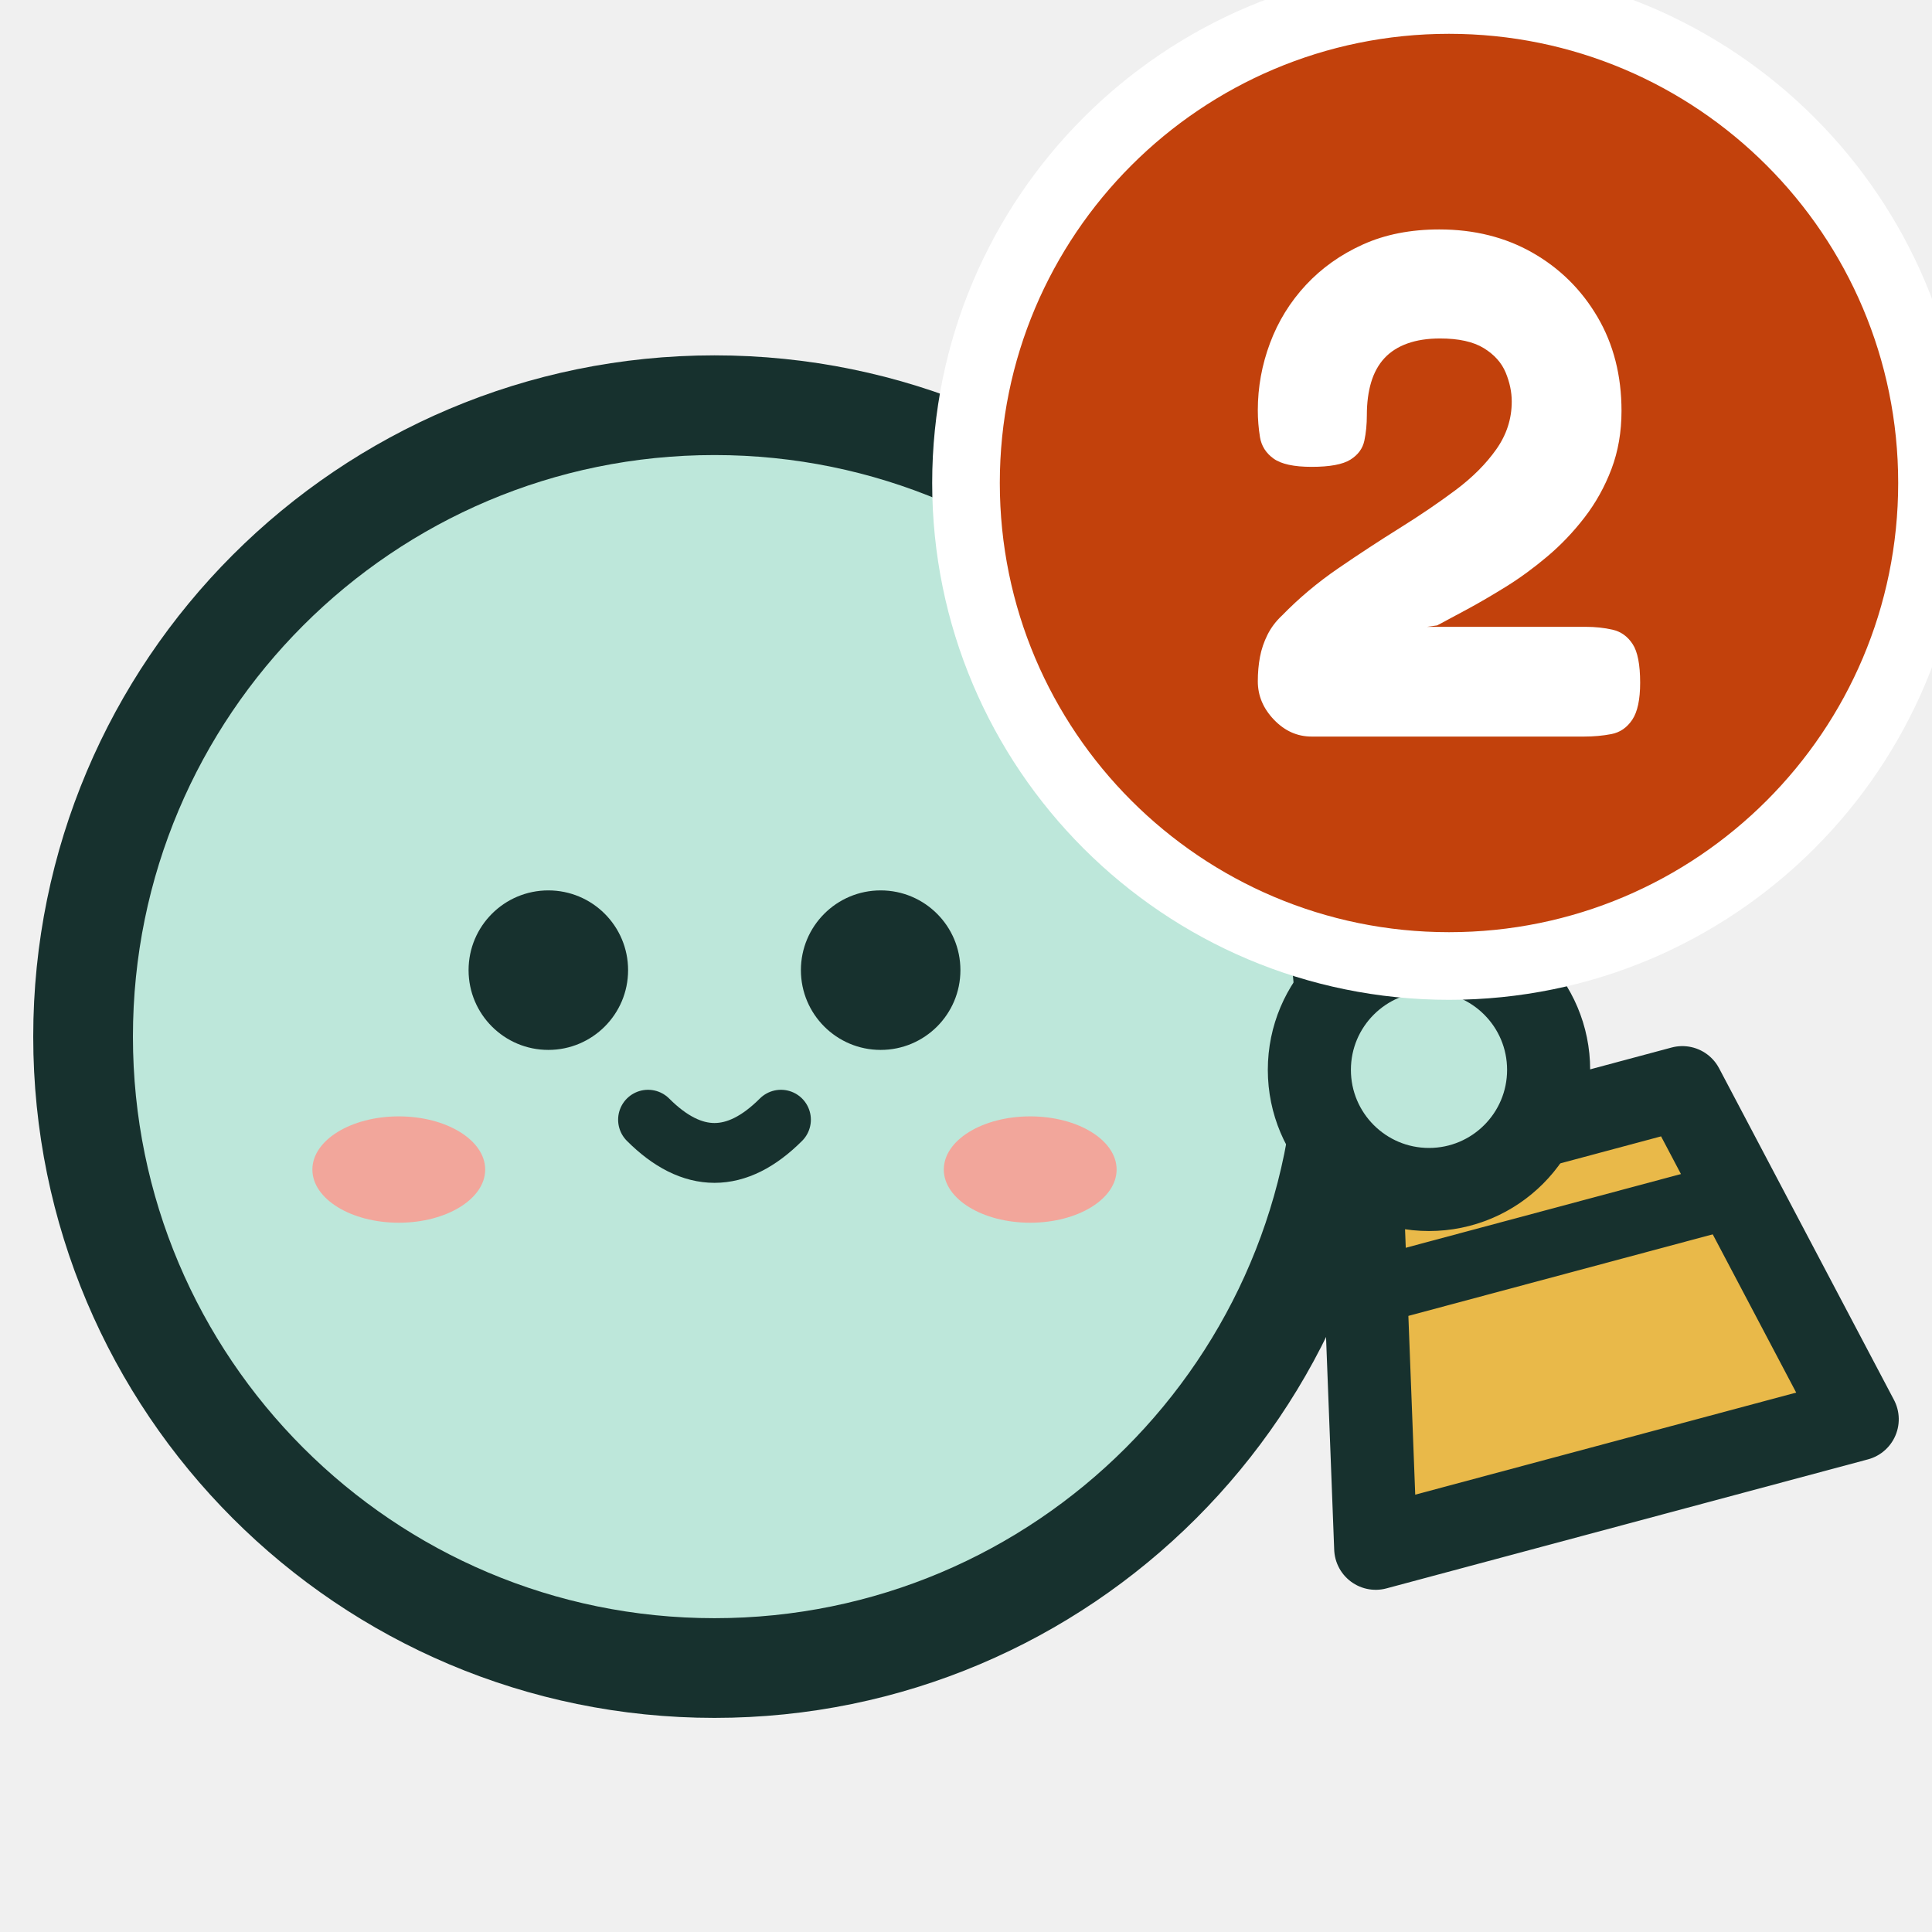
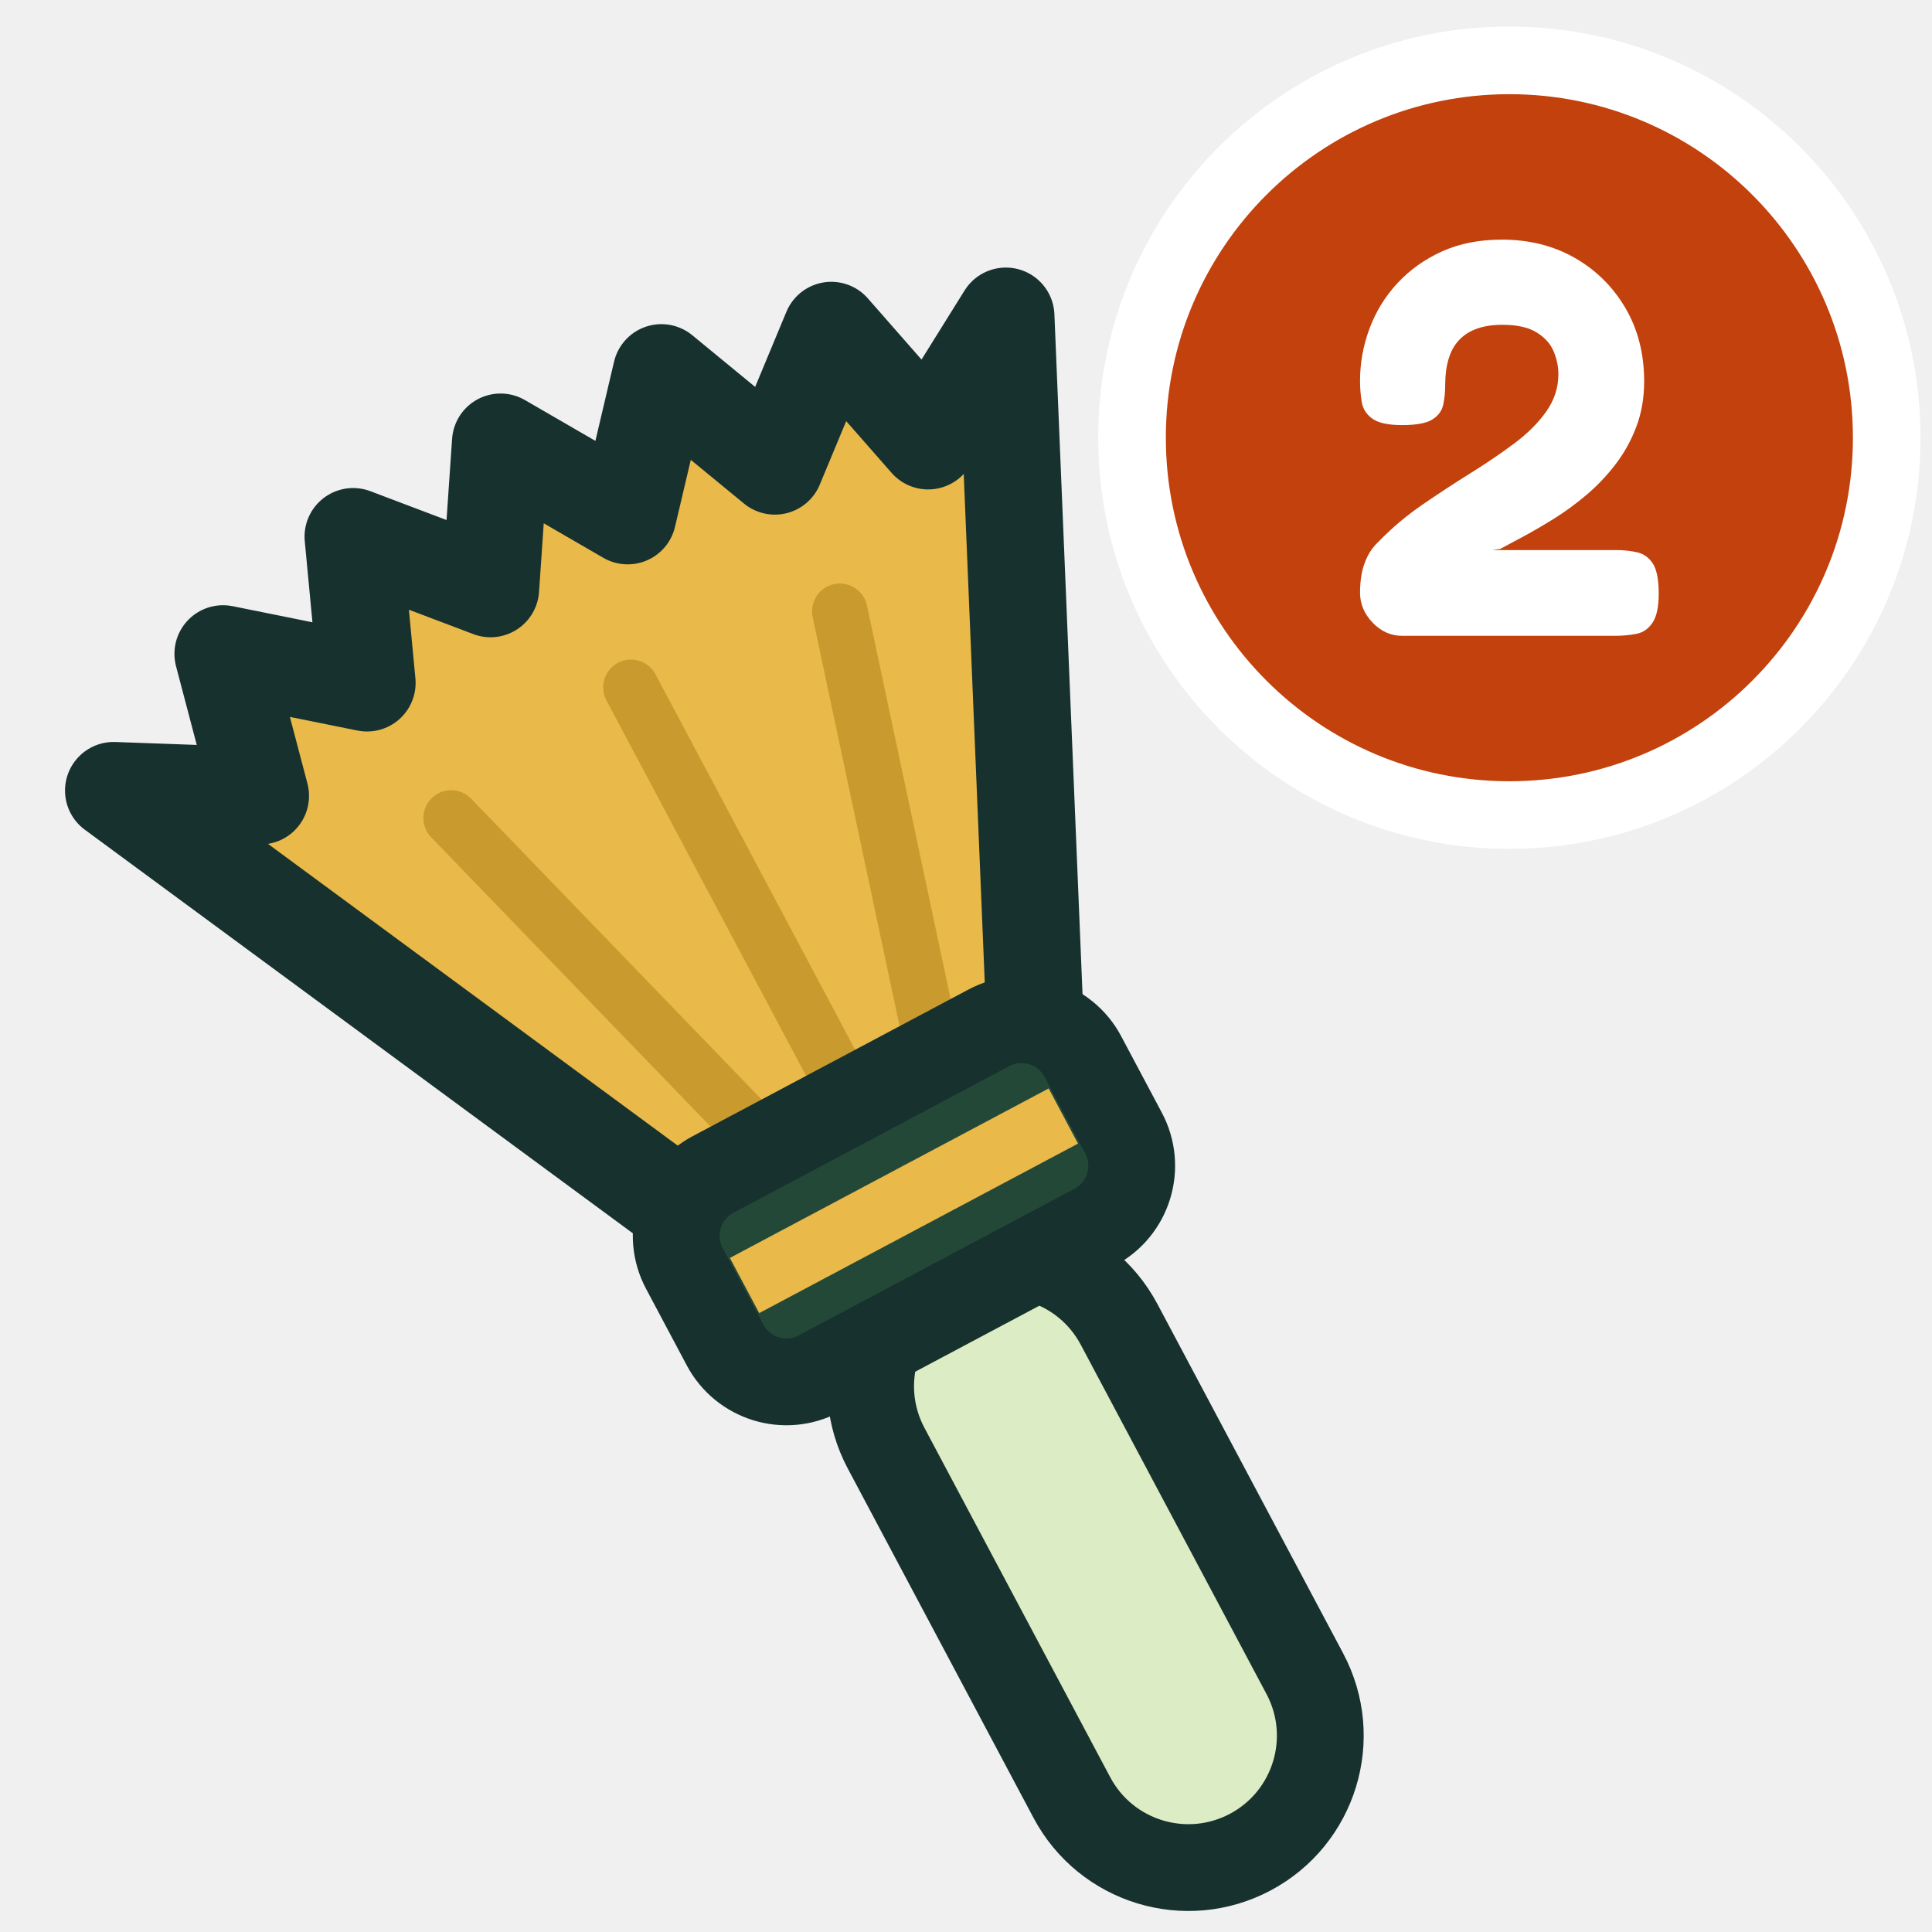
- <svg xmlns="http://www.w3.org/2000/svg" width="232.542" height="232.542" viewBox="5.5 6.807 58.136 58.136" role="img" aria-label="Sweepling">
+ <svg xmlns="http://www.w3.org/2000/svg" width="256" height="256" viewBox="0 0 64 64" role="img" aria-label="Sweepling">
  <g>
-     <g transform="translate(50 36) rotate(-15)">
-       <line x1="0" y1="-22" x2="0" y2="5" stroke="#B07A3B" stroke-width="3" stroke-linecap="round" />
-       <path d="M-5 5H5L7.5 16H-7.5Z" fill="#E9B949" stroke="#17312E" stroke-width="2.5" stroke-linejoin="round" />
-       <line x1="-5.5" y1="8.5" x2="5.5" y2="8.5" stroke="#17312E" stroke-width="2" />
+     <g transform="translate(29 38) rotate(-28) scale(1.15)">
+       <rect x="-3.8" y="4" width="7.6" height="19" rx="3.8" fill="#DCECC4" stroke="#17312E" stroke-width="2.5" />
+       <path d="M-5.5 -0.5L-14.554 -19.371L-10.892 -17.251L-9.922 -21.369L-6.653 -18.683L-5.028 -22.59L-2.237 -19.409L0 -23L2.237 -19.409L5.028 -22.59L6.653 -18.683L9.922 -21.369L10.892 -17.251L14.554 -19.371L5.5 -0.5Z" fill="#E9B949" stroke="#17312E" stroke-width="2.8" stroke-linejoin="round" />
+       <path d="M-2.205 0.31L-6.34 -14.109" stroke="#C99A2E" stroke-width="1.6" stroke-linecap="round" />
+       <path d="M0 0L0 -15" stroke="#C99A2E" stroke-width="1.6" stroke-linecap="round" />
+       <path d="M2.205 0.31L6.34 -14.109" stroke="#C99A2E" stroke-width="1.6" stroke-linecap="round" />
+       <rect x="-6.5" y="-1.5" width="13" height="6.5" rx="2" fill="#244838" stroke="#17312E" stroke-width="2.5" />
+       <path d="M-5.2 1.75H5.2" stroke="#E9B949" stroke-width="1.8" />
    </g>
-     <circle cx="27" cy="38" r="19" fill="#BDE7DA" stroke="#17312E" stroke-width="3" />
-     <circle cx="22" cy="36" r="2.4" fill="#17312E" />
-     <circle cx="32" cy="36" r="2.4" fill="#17312E" />
-     <path d="M25 40.5Q27 42.5 29 40.5" fill="none" stroke="#17312E" stroke-width="1.8" stroke-linecap="round" />
-     <ellipse cx="17.5" cy="42" rx="2.6" ry="1.6" fill="#F2A69B" />
-     <ellipse cx="36.5" cy="42" rx="2.6" ry="1.6" fill="#F2A69B" />
-     <circle cx="48.5" cy="39" r="3.6" fill="#BDE7DA" stroke="#17312E" stroke-width="2.5" />
  </g>
-   <circle cx="49.102" cy="21.341" r="14.534" fill="#C2410C" stroke="#FFFFFF" stroke-width="2.035" />
-   <path d="M44.968 28.971Q44.321 28.971 43.835 28.464Q43.349 27.957 43.349 27.309Q43.349 26.921 43.414 26.575Q43.479 26.23 43.641 25.906Q43.803 25.582 44.083 25.323Q44.839 24.546 45.767 23.91Q46.695 23.273 47.612 22.701Q48.53 22.129 49.296 21.557Q50.062 20.985 50.526 20.326Q50.99 19.668 50.99 18.891Q50.99 18.459 50.807 18.017Q50.623 17.574 50.149 17.283Q49.674 16.992 48.832 16.992Q48.271 16.992 47.85 17.143Q47.429 17.294 47.159 17.585Q46.889 17.877 46.76 18.308Q46.63 18.74 46.63 19.301Q46.63 19.711 46.555 20.067Q46.479 20.424 46.134 20.639Q45.788 20.855 44.968 20.855Q44.169 20.855 43.824 20.607Q43.479 20.359 43.414 19.959Q43.349 19.56 43.349 19.15Q43.349 18.114 43.716 17.132Q44.083 16.15 44.795 15.383Q45.508 14.617 46.511 14.164Q47.515 13.711 48.81 13.711Q50.386 13.711 51.616 14.412Q52.847 15.114 53.57 16.344Q54.293 17.574 54.293 19.172Q54.293 20.121 53.991 20.92Q53.688 21.719 53.181 22.377Q52.674 23.035 52.059 23.553Q51.444 24.071 50.818 24.46Q50.192 24.848 49.652 25.14Q49.112 25.431 48.746 25.626L48.443 25.669H53.214Q53.645 25.669 54.023 25.755Q54.401 25.841 54.627 26.187Q54.854 26.532 54.854 27.352Q54.854 28.108 54.617 28.464Q54.379 28.82 53.991 28.896Q53.602 28.971 53.17 28.971Z" fill="#FFFFFF" />
+   <circle cx="50" cy="14.5" r="12.5" fill="#C2410C" stroke="#FFFFFF" stroke-width="2.24" />
+   <path d="M46.445 21.062Q45.888 21.062 45.47 20.626Q45.053 20.19 45.053 19.633Q45.053 19.299 45.108 19.002Q45.164 18.705 45.303 18.426Q45.442 18.148 45.684 17.925Q46.334 17.257 47.132 16.709Q47.93 16.162 48.719 15.67Q49.508 15.178 50.167 14.686Q50.826 14.194 51.225 13.627Q51.624 13.061 51.624 12.393Q51.624 12.022 51.467 11.641Q51.309 11.261 50.9 11.01Q50.492 10.759 49.768 10.759Q49.285 10.759 48.923 10.889Q48.561 11.019 48.329 11.27Q48.097 11.52 47.986 11.892Q47.874 12.263 47.874 12.746Q47.874 13.098 47.809 13.405Q47.744 13.711 47.447 13.897Q47.15 14.082 46.445 14.082Q45.758 14.082 45.461 13.869Q45.164 13.655 45.108 13.312Q45.053 12.968 45.053 12.616Q45.053 11.725 45.368 10.88Q45.684 10.035 46.296 9.376Q46.909 8.717 47.772 8.327Q48.636 7.938 49.749 7.938Q51.105 7.938 52.163 8.541Q53.221 9.144 53.843 10.202Q54.465 11.261 54.465 12.634Q54.465 13.451 54.205 14.138Q53.945 14.825 53.509 15.391Q53.072 15.957 52.543 16.403Q52.014 16.848 51.476 17.183Q50.938 17.517 50.473 17.767Q50.009 18.018 49.694 18.185L49.434 18.222H53.537Q53.908 18.222 54.233 18.296Q54.558 18.371 54.752 18.668Q54.947 18.965 54.947 19.67Q54.947 20.32 54.743 20.626Q54.539 20.933 54.205 20.998Q53.871 21.062 53.499 21.062Z" fill="#FFFFFF" />
</svg>
